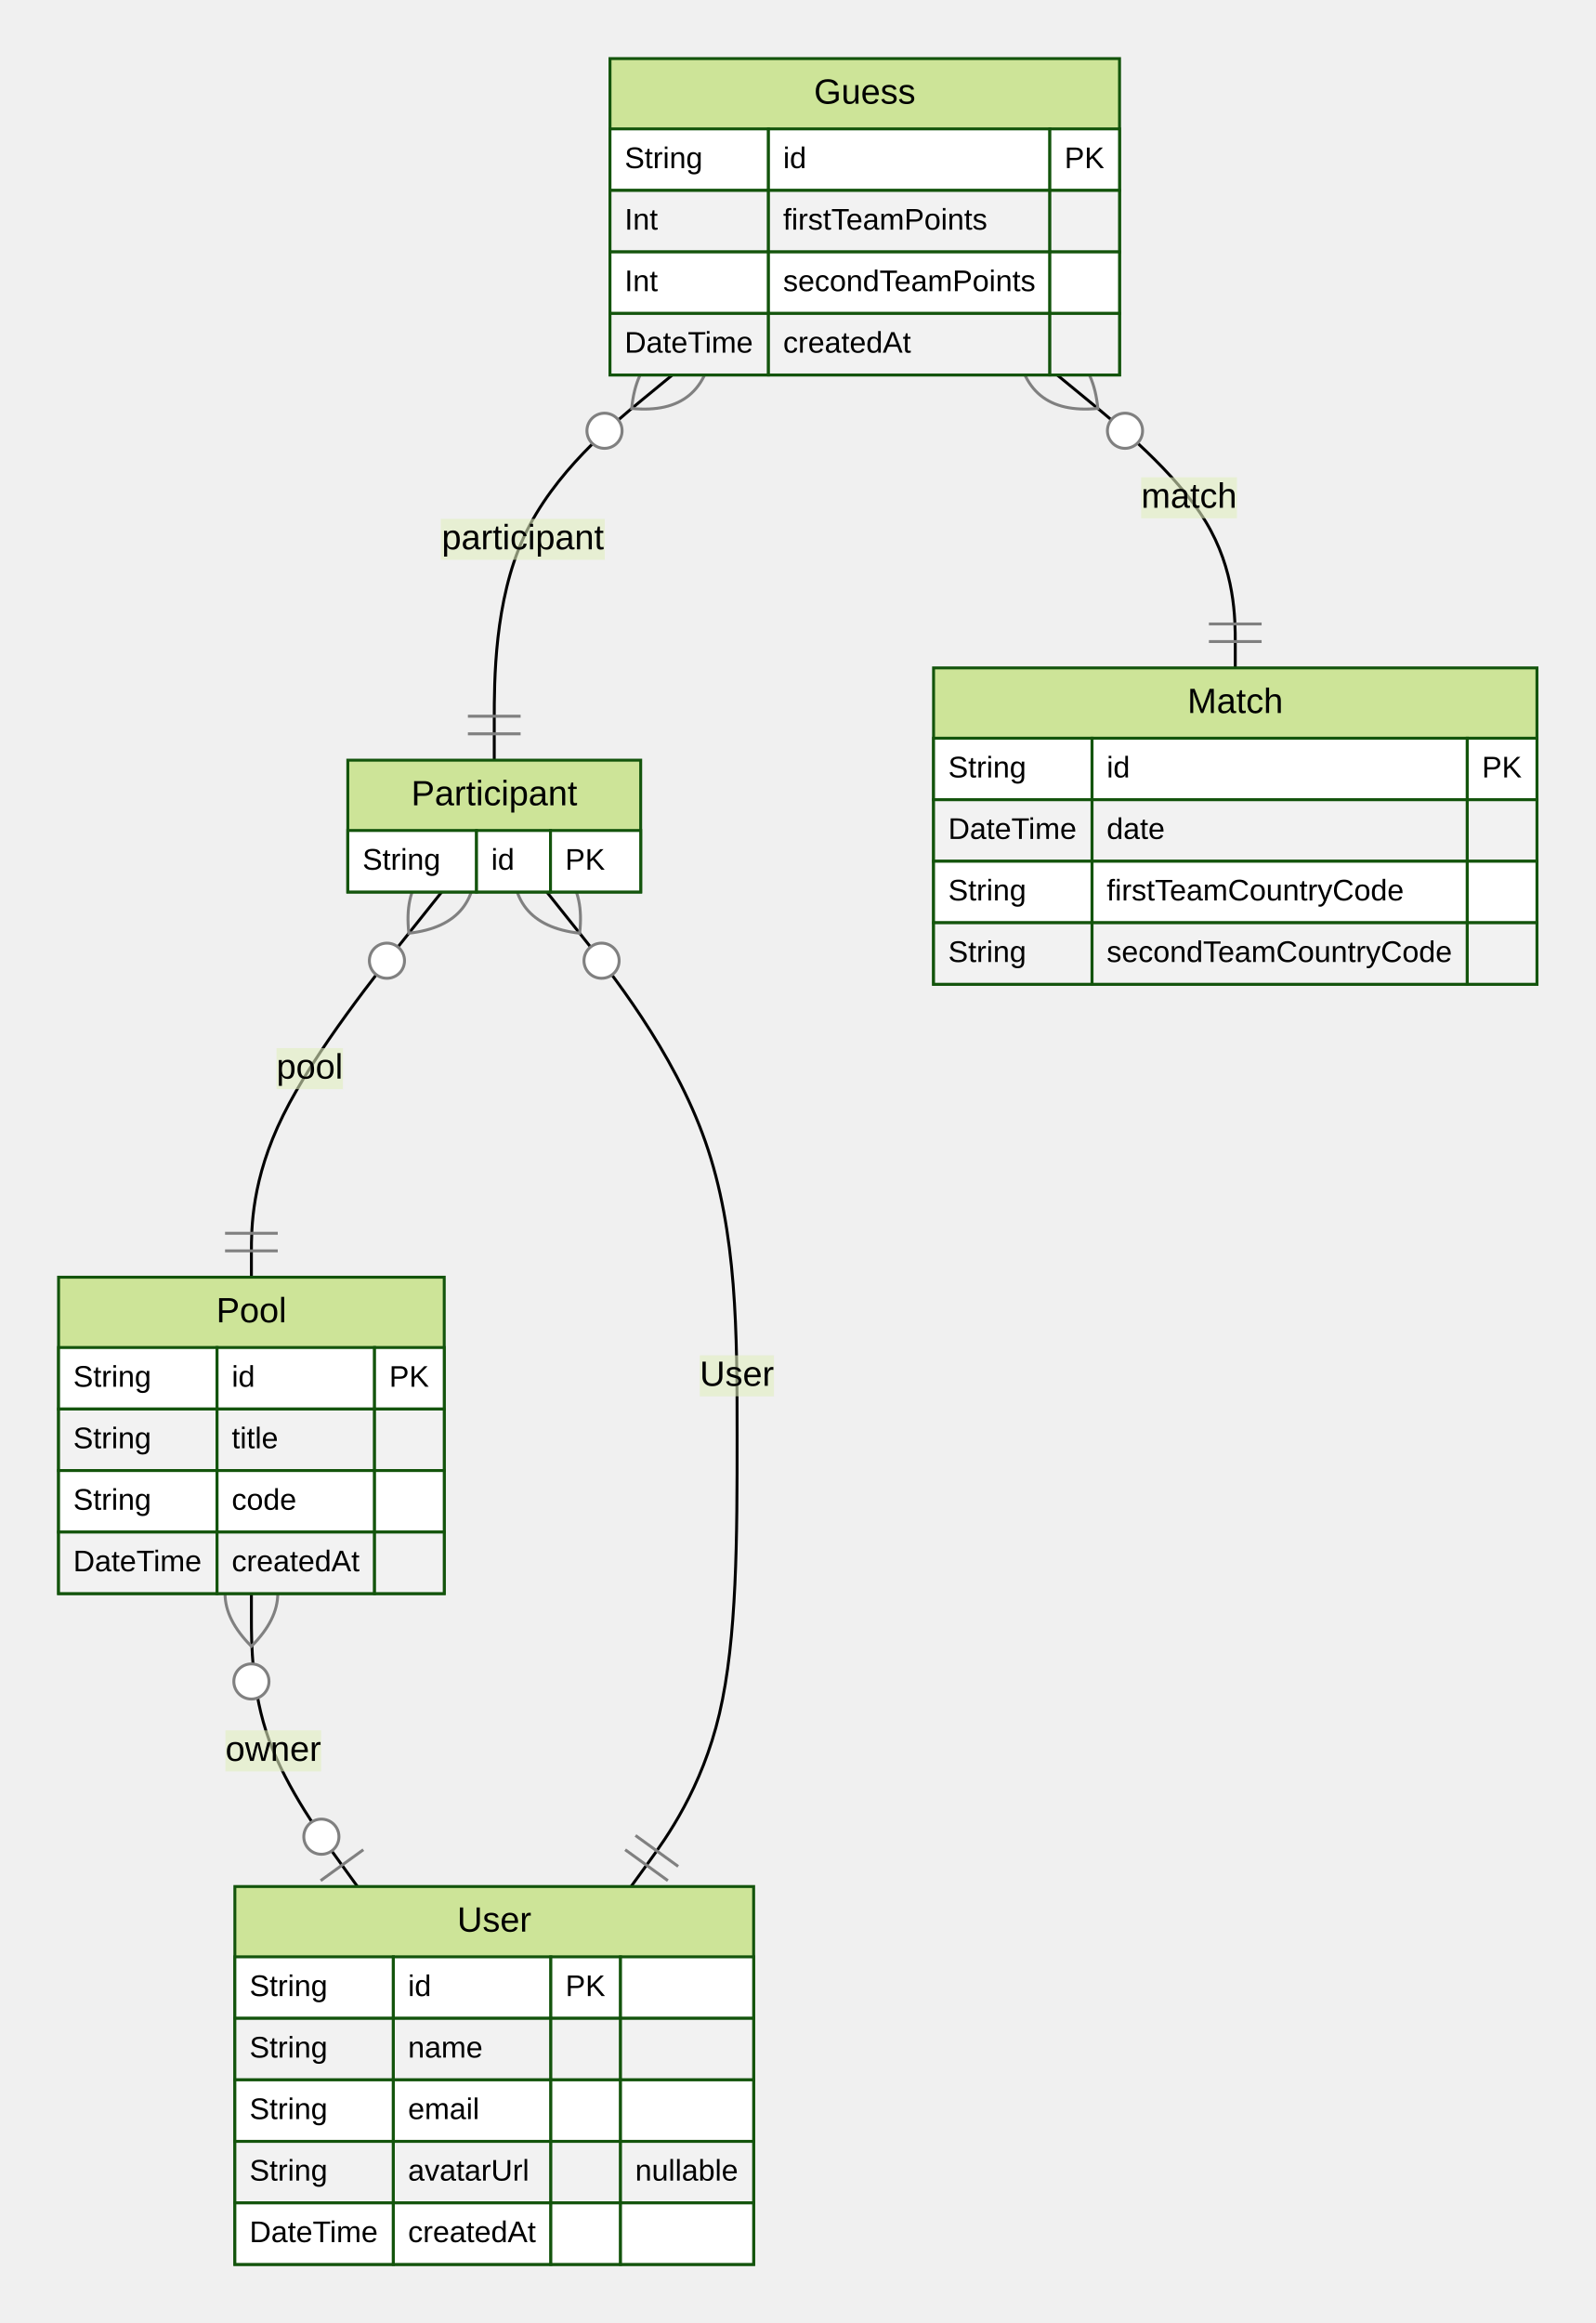
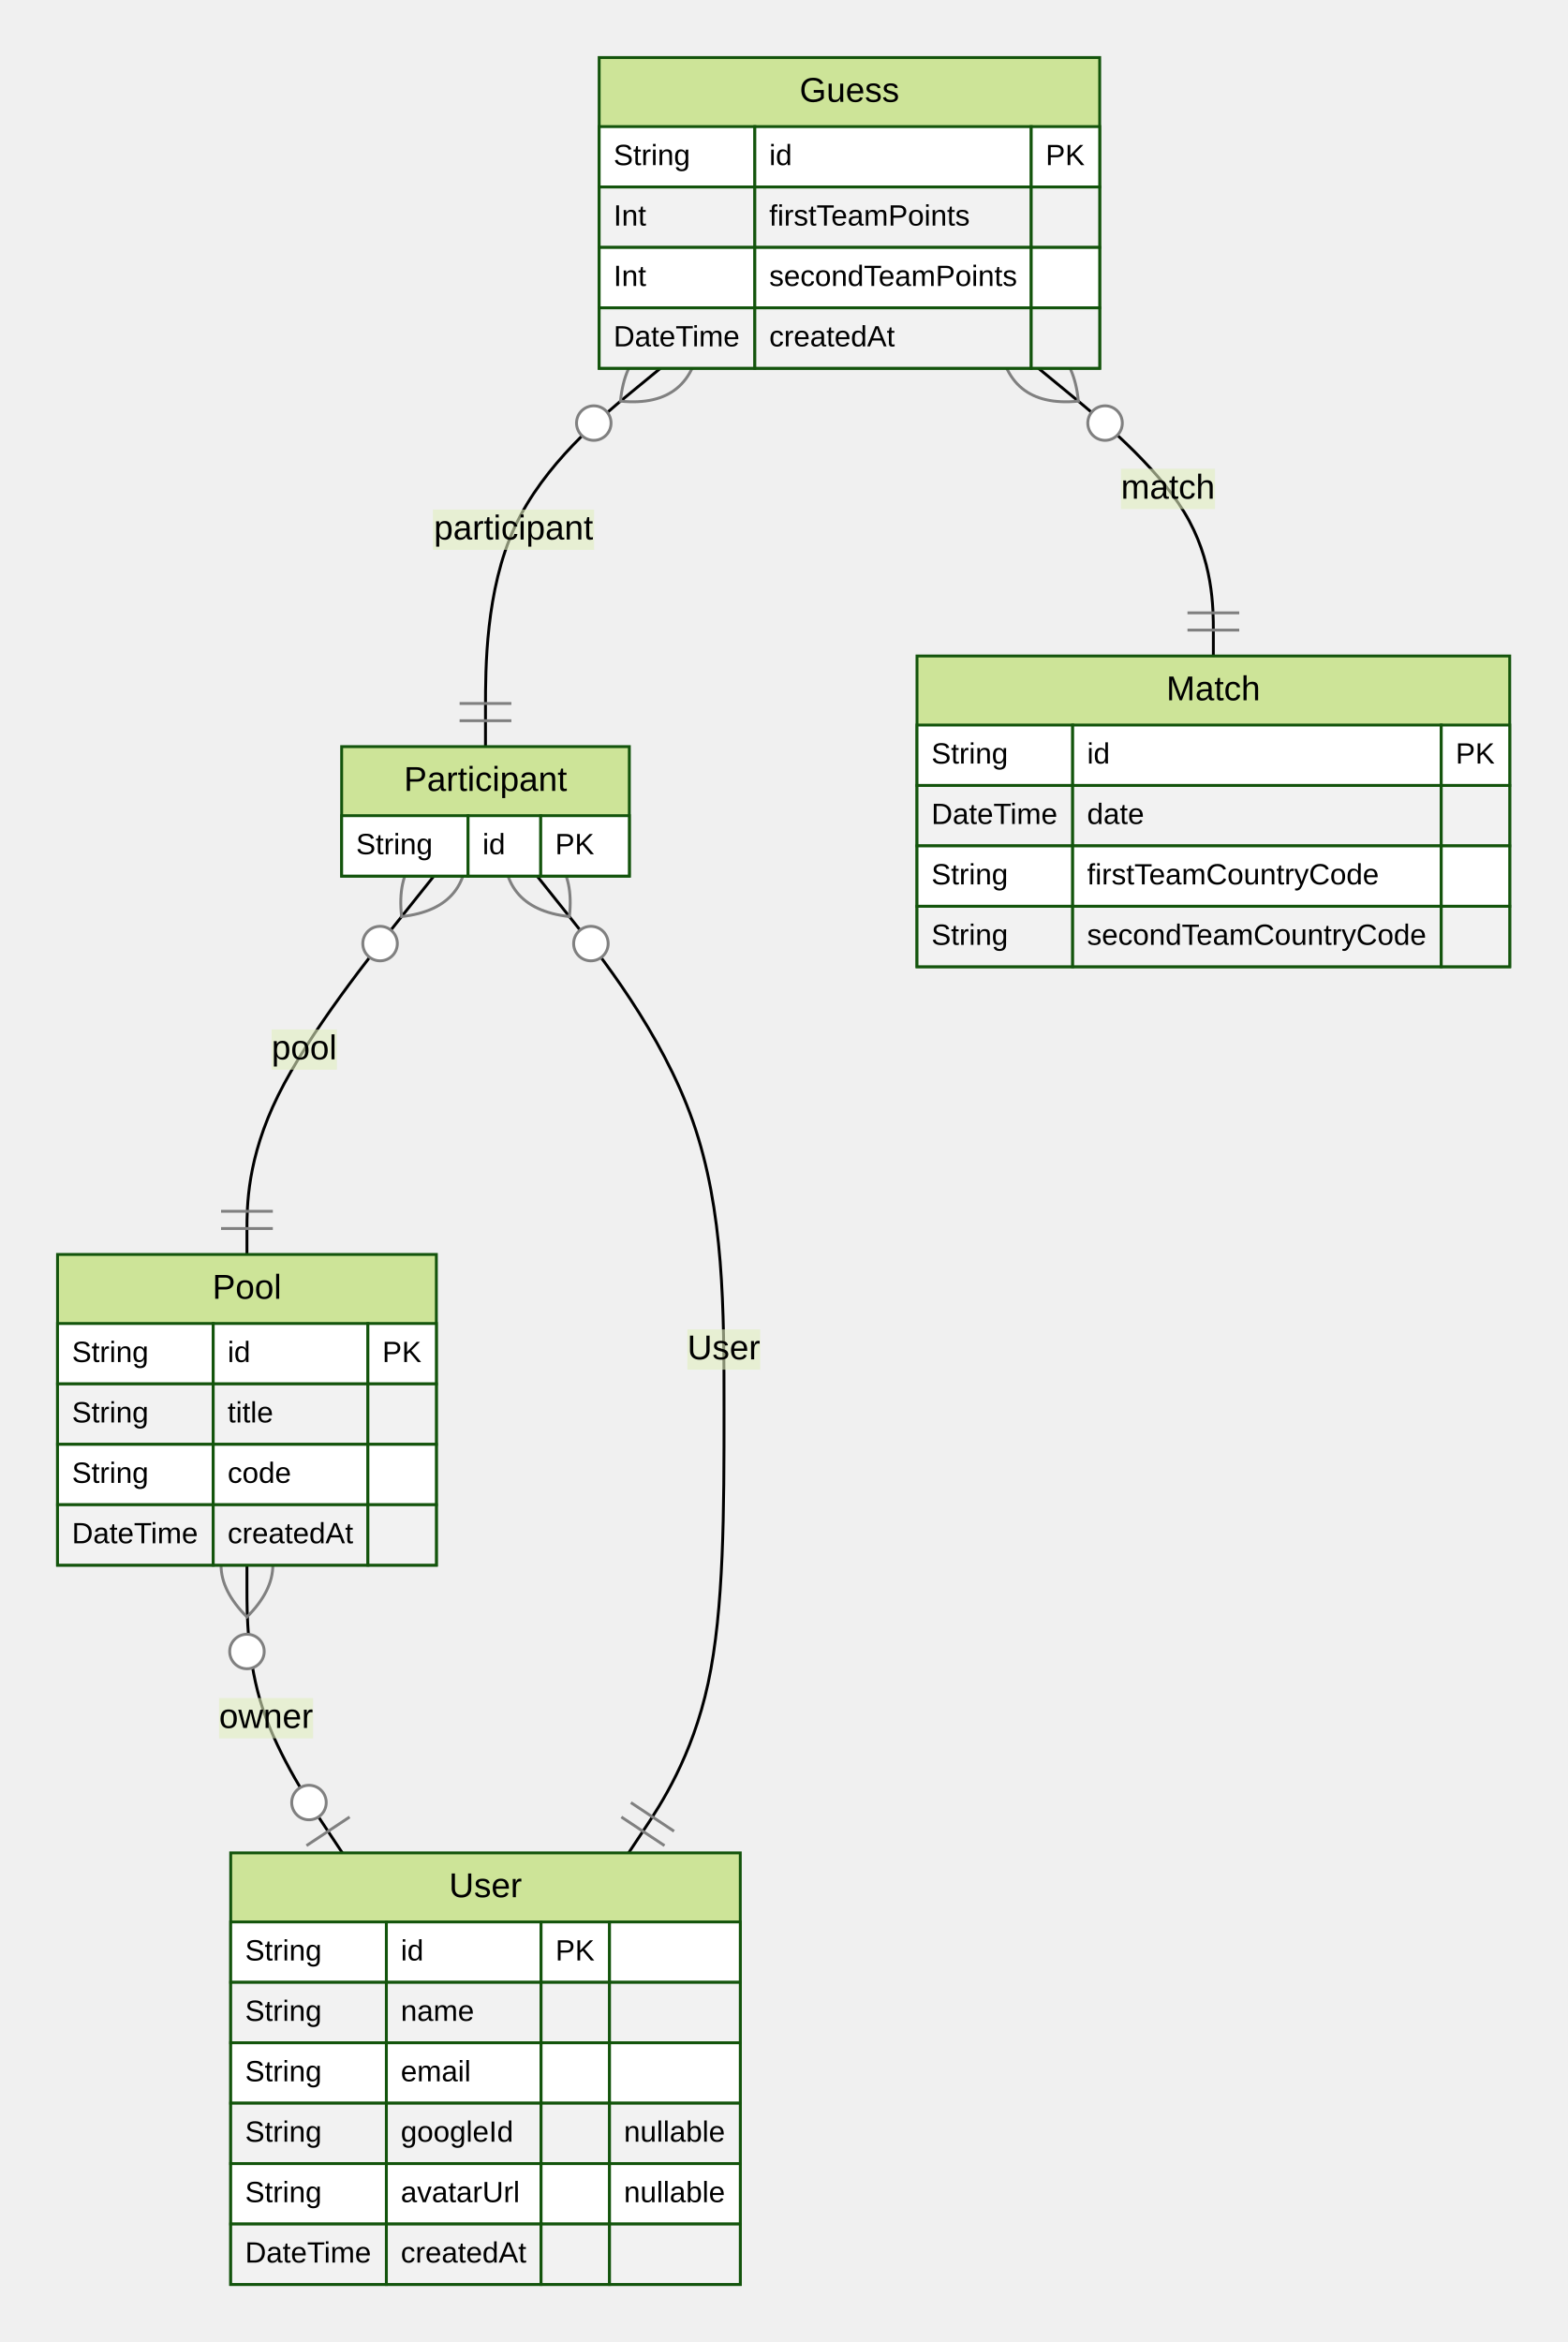
- <svg xmlns="http://www.w3.org/2000/svg" aria-labelledby="chart-title-mermaid-0 chart-desc-mermaid-0" role="img" viewBox="0 0 544.791 793" style="max-width: 544.791px; background-color: white;" width="100%" id="mermaid-0">
+ <svg xmlns="http://www.w3.org/2000/svg" aria-labelledby="chart-title-mermaid-0 chart-desc-mermaid-0" role="img" viewBox="0 0 544.791 814" style="max-width: 544.791px; background-color: white;" width="100%" id="mermaid-0">
  <style>#mermaid-0 {font-family:"trebuchet ms",verdana,arial,sans-serif;font-size:16px;fill:#000000;}#mermaid-0 .error-icon{fill:#552222;}#mermaid-0 .error-text{fill:#552222;stroke:#552222;}#mermaid-0 .edge-thickness-normal{stroke-width:2px;}#mermaid-0 .edge-thickness-thick{stroke-width:3.5px;}#mermaid-0 .edge-pattern-solid{stroke-dasharray:0;}#mermaid-0 .edge-pattern-dashed{stroke-dasharray:3;}#mermaid-0 .edge-pattern-dotted{stroke-dasharray:2;}#mermaid-0 .marker{fill:#000000;stroke:#000000;}#mermaid-0 .marker.cross{stroke:#000000;}#mermaid-0 svg{font-family:"trebuchet ms",verdana,arial,sans-serif;font-size:16px;}#mermaid-0 .entityBox{fill:#cde498;stroke:#13540c;}#mermaid-0 .attributeBoxOdd{fill:#ffffff;stroke:#13540c;}#mermaid-0 .attributeBoxEven{fill:#f2f2f2;stroke:#13540c;}#mermaid-0 .relationshipLabelBox{fill:hsl(78.158, 58.462%, 84.51%);opacity:0.7;background-color:hsl(78.158, 58.462%, 84.51%);}#mermaid-0 .relationshipLabelBox rect{opacity:0.5;}#mermaid-0 .relationshipLine{stroke:#000000;}#mermaid-0 :root{--mermaid-font-family:"trebuchet ms",verdana,arial,sans-serif;}</style>
  <g />
  <defs>
    <marker orient="auto" markerHeight="18" markerWidth="18" refY="9" refX="0" id="ONLY_ONE_START">
      <path d="M9,0 L9,18 M15,0 L15,18" fill="none" stroke="gray" />
    </marker>
  </defs>
  <defs>
    <marker orient="auto" markerHeight="18" markerWidth="18" refY="9" refX="18" id="ONLY_ONE_END">
      <path d="M3,0 L3,18 M9,0 L9,18" fill="none" stroke="gray" />
    </marker>
  </defs>
  <defs>
    <marker orient="auto" markerHeight="18" markerWidth="30" refY="9" refX="0" id="ZERO_OR_ONE_START">
      <circle r="6" cy="9" cx="21" fill="white" stroke="gray" />
      <path d="M9,0 L9,18" fill="none" stroke="gray" />
    </marker>
  </defs>
  <defs>
    <marker orient="auto" markerHeight="18" markerWidth="30" refY="9" refX="30" id="ZERO_OR_ONE_END">
      <circle r="6" cy="9" cx="9" fill="white" stroke="gray" />
      <path d="M21,0 L21,18" fill="none" stroke="gray" />
    </marker>
  </defs>
  <defs>
    <marker orient="auto" markerHeight="36" markerWidth="45" refY="18" refX="18" id="ONE_OR_MORE_START">
      <path d="M0,18 Q 18,0 36,18 Q 18,36 0,18 M42,9 L42,27" fill="none" stroke="gray" />
    </marker>
  </defs>
  <defs>
    <marker orient="auto" markerHeight="36" markerWidth="45" refY="18" refX="27" id="ONE_OR_MORE_END">
      <path d="M3,9 L3,27 M9,18 Q27,0 45,18 Q27,36 9,18" fill="none" stroke="gray" />
    </marker>
  </defs>
  <defs>
    <marker orient="auto" markerHeight="36" markerWidth="57" refY="18" refX="18" id="ZERO_OR_MORE_START">
      <circle r="6" cy="18" cx="48" fill="white" stroke="gray" />
      <path d="M0,18 Q18,0 36,18 Q18,36 0,18" fill="none" stroke="gray" />
    </marker>
  </defs>
  <defs>
    <marker orient="auto" markerHeight="36" markerWidth="57" refY="18" refX="39" id="ZERO_OR_MORE_END">
      <circle r="6" cy="18" cx="9" fill="white" stroke="gray" />
      <path d="M21,18 Q39,0 57,18 Q39,36 21,18" fill="none" stroke="gray" />
    </marker>
  </defs>
-   <path marker-start="url(#ZERO_OR_MORE_START)" marker-end="url(#ZERO_OR_ONE_END)" fill="none" stroke="gray" d="M85.841,544L85.841,552.333C85.841,560.667,85.841,577.333,91.876,594C97.911,610.667,109.981,627.333,116.016,635.667L122.051,644" class="er relationshipLine" />
-   <path marker-start="url(#ZERO_OR_MORE_START)" marker-end="url(#ONLY_ONE_END)" fill="none" stroke="gray" d="M186.702,304.5L197.532,318.083C208.362,331.667,230.023,358.833,240.853,389.75C251.683,420.667,251.683,455.333,251.683,490C251.683,524.667,251.683,559.333,245.648,585C239.613,610.667,227.543,627.333,221.508,635.667L215.473,644" class="er relationshipLine" />
+   <path marker-start="url(#ZERO_OR_MORE_START)" marker-end="url(#ZERO_OR_ONE_END)" fill="none" stroke="gray" d="M85.841,544L85.841,552.333C85.841,560.667,85.841,577.333,91.37,594C96.898,610.667,107.954,627.333,113.482,635.667L119.01,644" class="er relationshipLine" />
+   <path marker-start="url(#ZERO_OR_MORE_START)" marker-end="url(#ONLY_ONE_END)" fill="none" stroke="gray" d="M186.702,304.5L197.532,318.083C208.362,331.667,230.023,358.833,240.853,389.75C251.683,420.667,251.683,455.333,251.683,490C251.683,524.667,251.683,559.333,246.155,585C240.627,610.667,229.571,627.333,224.043,635.667L218.515,644" class="er relationshipLine" />
  <path marker-start="url(#ZERO_OR_MORE_START)" marker-end="url(#ONLY_ONE_END)" fill="none" stroke="gray" d="M150.823,304.5L139.992,318.083C129.162,331.667,107.502,358.833,96.672,380.75C85.841,402.667,85.841,419.333,85.841,427.667L85.841,436" class="er relationshipLine" />
  <path marker-start="url(#ZERO_OR_MORE_START)" marker-end="url(#ONLY_ONE_END)" fill="none" stroke="gray" d="M360.956,128L371.093,136.333C381.23,144.667,401.503,161.333,411.64,178C421.777,194.667,421.777,211.333,421.777,219.667L421.777,228" class="er relationshipLine" />
  <path marker-start="url(#ZERO_OR_MORE_START)" marker-end="url(#ONLY_ONE_END)" fill="none" stroke="gray" d="M229.583,128L219.446,136.333C209.309,144.667,189.036,161.333,178.899,183.25C168.762,205.167,168.762,232.333,168.762,245.917L168.762,259.5" class="er relationshipLine" />
  <g transform="translate(20,436 )" id="Pool">
    <rect height="108" width="131.683" y="0" x="0" stroke="gray" fill-opacity="100%" fill="honeydew" class="er entityBox" />
    <text transform="translate(65.84149,12)" style="font-family: &quot;trebuchet ms&quot;, verdana, arial, sans-serif;; font-size: 12px" text-anchor="middle" dominant-baseline="middle" y="0" x="0" id="entity-Pool" class="er entityLabel">Pool</text>
    <rect height="21" width="54.113" y="24" x="0" stroke="gray" fill-opacity="100%" fill="honeydew" class="er attributeBoxOdd" />
    <text transform="translate(5,34.5)" style="font-family: &quot;trebuchet ms&quot;, verdana, arial, sans-serif;; font-size: 10.2px" text-anchor="left" dominant-baseline="middle" y="0" x="0" id="entity-Pool-attr-1-type" class="er entityLabel">String</text>
    <rect height="21" width="53.775" y="24" x="54.113" stroke="gray" fill-opacity="100%" fill="honeydew" class="er attributeBoxOdd" />
    <text transform="translate(59.11313,34.5)" style="font-family: &quot;trebuchet ms&quot;, verdana, arial, sans-serif;; font-size: 10.2px" text-anchor="left" dominant-baseline="middle" y="0" x="0" id="entity-Pool-attr-1-name" class="er entityLabel">id</text>
    <rect height="21" width="23.795" y="24" x="107.888" stroke="gray" fill-opacity="100%" fill="honeydew" class="er attributeBoxOdd" />
    <text transform="translate(112.888,34.5)" style="font-family: &quot;trebuchet ms&quot;, verdana, arial, sans-serif;; font-size: 10.2px" text-anchor="left" dominant-baseline="middle" y="0" x="0" id="entity-Pool-attr-1-key" class="er entityLabel">PK</text>
    <rect height="21" width="54.113" y="45" x="0" stroke="gray" fill-opacity="100%" fill="honeydew" class="er attributeBoxEven" />
    <text transform="translate(5,55.5)" style="font-family: &quot;trebuchet ms&quot;, verdana, arial, sans-serif;; font-size: 10.2px" text-anchor="left" dominant-baseline="middle" y="0" x="0" id="entity-Pool-attr-2-type" class="er entityLabel">String</text>
    <rect height="21" width="53.775" y="45" x="54.113" stroke="gray" fill-opacity="100%" fill="honeydew" class="er attributeBoxEven" />
    <text transform="translate(59.11313,55.5)" style="font-family: &quot;trebuchet ms&quot;, verdana, arial, sans-serif;; font-size: 10.2px" text-anchor="left" dominant-baseline="middle" y="0" x="0" id="entity-Pool-attr-2-name" class="er entityLabel">title</text>
    <rect height="21" width="23.795" y="45" x="107.888" stroke="gray" fill-opacity="100%" fill="honeydew" class="er attributeBoxEven" />
    <text transform="translate(112.888,55.5)" style="font-family: &quot;trebuchet ms&quot;, verdana, arial, sans-serif;; font-size: 10.2px" text-anchor="left" dominant-baseline="middle" y="0" x="0" id="entity-Pool-attr-2-key" class="er entityLabel" />
    <rect height="21" width="54.113" y="66" x="0" stroke="gray" fill-opacity="100%" fill="honeydew" class="er attributeBoxOdd" />
    <text transform="translate(5,76.5)" style="font-family: &quot;trebuchet ms&quot;, verdana, arial, sans-serif;; font-size: 10.2px" text-anchor="left" dominant-baseline="middle" y="0" x="0" id="entity-Pool-attr-3-type" class="er entityLabel">String</text>
    <rect height="21" width="53.775" y="66" x="54.113" stroke="gray" fill-opacity="100%" fill="honeydew" class="er attributeBoxOdd" />
    <text transform="translate(59.11313,76.5)" style="font-family: &quot;trebuchet ms&quot;, verdana, arial, sans-serif;; font-size: 10.2px" text-anchor="left" dominant-baseline="middle" y="0" x="0" id="entity-Pool-attr-3-name" class="er entityLabel">code</text>
    <rect height="21" width="23.795" y="66" x="107.888" stroke="gray" fill-opacity="100%" fill="honeydew" class="er attributeBoxOdd" />
    <text transform="translate(112.888,76.5)" style="font-family: &quot;trebuchet ms&quot;, verdana, arial, sans-serif;; font-size: 10.2px" text-anchor="left" dominant-baseline="middle" y="0" x="0" id="entity-Pool-attr-3-key" class="er entityLabel" />
    <rect height="21" width="54.113" y="87" x="0" stroke="gray" fill-opacity="100%" fill="honeydew" class="er attributeBoxEven" />
    <text transform="translate(5,97.5)" style="font-family: &quot;trebuchet ms&quot;, verdana, arial, sans-serif;; font-size: 10.2px" text-anchor="left" dominant-baseline="middle" y="0" x="0" id="entity-Pool-attr-4-type" class="er entityLabel">DateTime</text>
    <rect height="21" width="53.775" y="87" x="54.113" stroke="gray" fill-opacity="100%" fill="honeydew" class="er attributeBoxEven" />
    <text transform="translate(59.11313,97.5)" style="font-family: &quot;trebuchet ms&quot;, verdana, arial, sans-serif;; font-size: 10.2px" text-anchor="left" dominant-baseline="middle" y="0" x="0" id="entity-Pool-attr-4-name" class="er entityLabel">createdAt</text>
    <rect height="21" width="23.795" y="87" x="107.888" stroke="gray" fill-opacity="100%" fill="honeydew" class="er attributeBoxEven" />
    <text transform="translate(112.888,97.5)" style="font-family: &quot;trebuchet ms&quot;, verdana, arial, sans-serif;; font-size: 10.2px" text-anchor="left" dominant-baseline="middle" y="0" x="0" id="entity-Pool-attr-4-key" class="er entityLabel" />
  </g>
  <g transform="translate(118.7622,259.5 )" id="Participant">
    <rect height="45" width="100" y="0" x="0" stroke="gray" fill-opacity="100%" fill="honeydew" class="er entityBox" />
    <text transform="translate(50,12)" style="font-family: &quot;trebuchet ms&quot;, verdana, arial, sans-serif;; font-size: 12px" text-anchor="middle" dominant-baseline="middle" y="0" x="0" id="entity-Participant" class="er entityLabel">Participant</text>
    <rect height="21" width="43.945" y="24" x="0" stroke="gray" fill-opacity="100%" fill="honeydew" class="er attributeBoxOdd" />
    <text transform="translate(5,34.5)" style="font-family: &quot;trebuchet ms&quot;, verdana, arial, sans-serif;; font-size: 10.2px" text-anchor="left" dominant-baseline="middle" y="0" x="0" id="entity-Participant-attr-1-type" class="er entityLabel">String</text>
    <rect height="21" width="25.262" y="24" x="43.945" stroke="gray" fill-opacity="100%" fill="honeydew" class="er attributeBoxOdd" />
    <text transform="translate(48.94526,34.5)" style="font-family: &quot;trebuchet ms&quot;, verdana, arial, sans-serif;; font-size: 10.2px" text-anchor="left" dominant-baseline="middle" y="0" x="0" id="entity-Participant-attr-1-name" class="er entityLabel">id</text>
    <rect height="21" width="30.793" y="24" x="69.207" stroke="gray" fill-opacity="100%" fill="honeydew" class="er attributeBoxOdd" />
    <text transform="translate(74.20681,34.5)" style="font-family: &quot;trebuchet ms&quot;, verdana, arial, sans-serif;; font-size: 10.2px" text-anchor="left" dominant-baseline="middle" y="0" x="0" id="entity-Participant-attr-1-key" class="er entityLabel">PK</text>
  </g>
  <g transform="translate(80.19414,644 )" id="User">
-     <rect height="129" width="177.136" y="0" x="0" stroke="gray" fill-opacity="100%" fill="honeydew" class="er entityBox" />
+     <rect height="150" width="177.136" y="0" x="0" stroke="gray" fill-opacity="100%" fill="honeydew" class="er entityBox" />
    <text transform="translate(88.5681,12)" style="font-family: &quot;trebuchet ms&quot;, verdana, arial, sans-serif;; font-size: 12px" text-anchor="middle" dominant-baseline="middle" y="0" x="0" id="entity-User" class="er entityLabel">User</text>
    <rect height="21" width="54.113" y="24" x="0" stroke="gray" fill-opacity="100%" fill="honeydew" class="er attributeBoxOdd" />
    <text transform="translate(5,34.5)" style="font-family: &quot;trebuchet ms&quot;, verdana, arial, sans-serif;; font-size: 10.2px" text-anchor="left" dominant-baseline="middle" y="0" x="0" id="entity-User-attr-1-type" class="er entityLabel">String</text>
    <rect height="21" width="53.775" y="24" x="54.113" stroke="gray" fill-opacity="100%" fill="honeydew" class="er attributeBoxOdd" />
    <text transform="translate(59.11313,34.5)" style="font-family: &quot;trebuchet ms&quot;, verdana, arial, sans-serif;; font-size: 10.2px" text-anchor="left" dominant-baseline="middle" y="0" x="0" id="entity-User-attr-1-name" class="er entityLabel">id</text>
    <rect height="21" width="23.795" y="24" x="107.888" stroke="gray" fill-opacity="100%" fill="honeydew" class="er attributeBoxOdd" />
    <text transform="translate(112.888,34.5)" style="font-family: &quot;trebuchet ms&quot;, verdana, arial, sans-serif;; font-size: 10.2px" text-anchor="left" dominant-baseline="middle" y="0" x="0" id="entity-User-attr-1-key" class="er entityLabel">PK</text>
    <rect height="21" width="45.453" y="24" x="131.683" stroke="gray" fill-opacity="100%" fill="honeydew" class="er attributeBoxOdd" />
    <text transform="translate(136.683,34.5)" style="font-family: &quot;trebuchet ms&quot;, verdana, arial, sans-serif;; font-size: 10.2px" text-anchor="left" dominant-baseline="middle" y="0" x="0" id="entity-User-attr-1-comment" class="er entityLabel" />
    <rect height="21" width="54.113" y="45" x="0" stroke="gray" fill-opacity="100%" fill="honeydew" class="er attributeBoxEven" />
    <text transform="translate(5,55.5)" style="font-family: &quot;trebuchet ms&quot;, verdana, arial, sans-serif;; font-size: 10.2px" text-anchor="left" dominant-baseline="middle" y="0" x="0" id="entity-User-attr-2-type" class="er entityLabel">String</text>
    <rect height="21" width="53.775" y="45" x="54.113" stroke="gray" fill-opacity="100%" fill="honeydew" class="er attributeBoxEven" />
    <text transform="translate(59.11313,55.5)" style="font-family: &quot;trebuchet ms&quot;, verdana, arial, sans-serif;; font-size: 10.2px" text-anchor="left" dominant-baseline="middle" y="0" x="0" id="entity-User-attr-2-name" class="er entityLabel">name</text>
    <rect height="21" width="23.795" y="45" x="107.888" stroke="gray" fill-opacity="100%" fill="honeydew" class="er attributeBoxEven" />
    <text transform="translate(112.888,55.5)" style="font-family: &quot;trebuchet ms&quot;, verdana, arial, sans-serif;; font-size: 10.2px" text-anchor="left" dominant-baseline="middle" y="0" x="0" id="entity-User-attr-2-key" class="er entityLabel" />
    <rect height="21" width="45.453" y="45" x="131.683" stroke="gray" fill-opacity="100%" fill="honeydew" class="er attributeBoxEven" />
    <text transform="translate(136.683,55.5)" style="font-family: &quot;trebuchet ms&quot;, verdana, arial, sans-serif;; font-size: 10.2px" text-anchor="left" dominant-baseline="middle" y="0" x="0" id="entity-User-attr-2-comment" class="er entityLabel" />
    <rect height="21" width="54.113" y="66" x="0" stroke="gray" fill-opacity="100%" fill="honeydew" class="er attributeBoxOdd" />
    <text transform="translate(5,76.5)" style="font-family: &quot;trebuchet ms&quot;, verdana, arial, sans-serif;; font-size: 10.2px" text-anchor="left" dominant-baseline="middle" y="0" x="0" id="entity-User-attr-3-type" class="er entityLabel">String</text>
    <rect height="21" width="53.775" y="66" x="54.113" stroke="gray" fill-opacity="100%" fill="honeydew" class="er attributeBoxOdd" />
    <text transform="translate(59.11313,76.5)" style="font-family: &quot;trebuchet ms&quot;, verdana, arial, sans-serif;; font-size: 10.2px" text-anchor="left" dominant-baseline="middle" y="0" x="0" id="entity-User-attr-3-name" class="er entityLabel">email</text>
    <rect height="21" width="23.795" y="66" x="107.888" stroke="gray" fill-opacity="100%" fill="honeydew" class="er attributeBoxOdd" />
    <text transform="translate(112.888,76.5)" style="font-family: &quot;trebuchet ms&quot;, verdana, arial, sans-serif;; font-size: 10.2px" text-anchor="left" dominant-baseline="middle" y="0" x="0" id="entity-User-attr-3-key" class="er entityLabel" />
    <rect height="21" width="45.453" y="66" x="131.683" stroke="gray" fill-opacity="100%" fill="honeydew" class="er attributeBoxOdd" />
    <text transform="translate(136.683,76.5)" style="font-family: &quot;trebuchet ms&quot;, verdana, arial, sans-serif;; font-size: 10.2px" text-anchor="left" dominant-baseline="middle" y="0" x="0" id="entity-User-attr-3-comment" class="er entityLabel" />
    <rect height="21" width="54.113" y="87" x="0" stroke="gray" fill-opacity="100%" fill="honeydew" class="er attributeBoxEven" />
    <text transform="translate(5,97.5)" style="font-family: &quot;trebuchet ms&quot;, verdana, arial, sans-serif;; font-size: 10.2px" text-anchor="left" dominant-baseline="middle" y="0" x="0" id="entity-User-attr-4-type" class="er entityLabel">String</text>
    <rect height="21" width="53.775" y="87" x="54.113" stroke="gray" fill-opacity="100%" fill="honeydew" class="er attributeBoxEven" />
-     <text transform="translate(59.11313,97.5)" style="font-family: &quot;trebuchet ms&quot;, verdana, arial, sans-serif;; font-size: 10.2px" text-anchor="left" dominant-baseline="middle" y="0" x="0" id="entity-User-attr-4-name" class="er entityLabel">avatarUrl</text>
+     <text transform="translate(59.11313,97.5)" style="font-family: &quot;trebuchet ms&quot;, verdana, arial, sans-serif;; font-size: 10.2px" text-anchor="left" dominant-baseline="middle" y="0" x="0" id="entity-User-attr-4-name" class="er entityLabel">googleId</text>
    <rect height="21" width="23.795" y="87" x="107.888" stroke="gray" fill-opacity="100%" fill="honeydew" class="er attributeBoxEven" />
    <text transform="translate(112.888,97.5)" style="font-family: &quot;trebuchet ms&quot;, verdana, arial, sans-serif;; font-size: 10.2px" text-anchor="left" dominant-baseline="middle" y="0" x="0" id="entity-User-attr-4-key" class="er entityLabel" />
    <rect height="21" width="45.453" y="87" x="131.683" stroke="gray" fill-opacity="100%" fill="honeydew" class="er attributeBoxEven" />
    <text transform="translate(136.683,97.5)" style="font-family: &quot;trebuchet ms&quot;, verdana, arial, sans-serif;; font-size: 10.2px" text-anchor="left" dominant-baseline="middle" y="0" x="0" id="entity-User-attr-4-comment" class="er entityLabel">nullable</text>
    <rect height="21" width="54.113" y="108" x="0" stroke="gray" fill-opacity="100%" fill="honeydew" class="er attributeBoxOdd" />
-     <text transform="translate(5,118.5)" style="font-family: &quot;trebuchet ms&quot;, verdana, arial, sans-serif;; font-size: 10.2px" text-anchor="left" dominant-baseline="middle" y="0" x="0" id="entity-User-attr-5-type" class="er entityLabel">DateTime</text>
+     <text transform="translate(5,118.5)" style="font-family: &quot;trebuchet ms&quot;, verdana, arial, sans-serif;; font-size: 10.2px" text-anchor="left" dominant-baseline="middle" y="0" x="0" id="entity-User-attr-5-type" class="er entityLabel">String</text>
    <rect height="21" width="53.775" y="108" x="54.113" stroke="gray" fill-opacity="100%" fill="honeydew" class="er attributeBoxOdd" />
-     <text transform="translate(59.11313,118.5)" style="font-family: &quot;trebuchet ms&quot;, verdana, arial, sans-serif;; font-size: 10.2px" text-anchor="left" dominant-baseline="middle" y="0" x="0" id="entity-User-attr-5-name" class="er entityLabel">createdAt</text>
+     <text transform="translate(59.11313,118.5)" style="font-family: &quot;trebuchet ms&quot;, verdana, arial, sans-serif;; font-size: 10.2px" text-anchor="left" dominant-baseline="middle" y="0" x="0" id="entity-User-attr-5-name" class="er entityLabel">avatarUrl</text>
    <rect height="21" width="23.795" y="108" x="107.888" stroke="gray" fill-opacity="100%" fill="honeydew" class="er attributeBoxOdd" />
    <text transform="translate(112.888,118.5)" style="font-family: &quot;trebuchet ms&quot;, verdana, arial, sans-serif;; font-size: 10.2px" text-anchor="left" dominant-baseline="middle" y="0" x="0" id="entity-User-attr-5-key" class="er entityLabel" />
    <rect height="21" width="45.453" y="108" x="131.683" stroke="gray" fill-opacity="100%" fill="honeydew" class="er attributeBoxOdd" />
-     <text transform="translate(136.683,118.5)" style="font-family: &quot;trebuchet ms&quot;, verdana, arial, sans-serif;; font-size: 10.2px" text-anchor="left" dominant-baseline="middle" y="0" x="0" id="entity-User-attr-5-comment" class="er entityLabel" />
+     <text transform="translate(136.683,118.5)" style="font-family: &quot;trebuchet ms&quot;, verdana, arial, sans-serif;; font-size: 10.2px" text-anchor="left" dominant-baseline="middle" y="0" x="0" id="entity-User-attr-5-comment" class="er entityLabel">nullable</text>
+     <rect height="21" width="54.113" y="129" x="0" stroke="gray" fill-opacity="100%" fill="honeydew" class="er attributeBoxEven" />
+     <text transform="translate(5,139.5)" style="font-family: &quot;trebuchet ms&quot;, verdana, arial, sans-serif;; font-size: 10.2px" text-anchor="left" dominant-baseline="middle" y="0" x="0" id="entity-User-attr-6-type" class="er entityLabel">DateTime</text>
+     <rect height="21" width="53.775" y="129" x="54.113" stroke="gray" fill-opacity="100%" fill="honeydew" class="er attributeBoxEven" />
+     <text transform="translate(59.11313,139.5)" style="font-family: &quot;trebuchet ms&quot;, verdana, arial, sans-serif;; font-size: 10.2px" text-anchor="left" dominant-baseline="middle" y="0" x="0" id="entity-User-attr-6-name" class="er entityLabel">createdAt</text>
+     <rect height="21" width="23.795" y="129" x="107.888" stroke="gray" fill-opacity="100%" fill="honeydew" class="er attributeBoxEven" />
+     <text transform="translate(112.888,139.5)" style="font-family: &quot;trebuchet ms&quot;, verdana, arial, sans-serif;; font-size: 10.2px" text-anchor="left" dominant-baseline="middle" y="0" x="0" id="entity-User-attr-6-key" class="er entityLabel" />
+     <rect height="21" width="45.453" y="129" x="131.683" stroke="gray" fill-opacity="100%" fill="honeydew" class="er attributeBoxEven" />
+     <text transform="translate(136.683,139.5)" style="font-family: &quot;trebuchet ms&quot;, verdana, arial, sans-serif;; font-size: 10.2px" text-anchor="left" dominant-baseline="middle" y="0" x="0" id="entity-User-attr-6-comment" class="er entityLabel" />
  </g>
  <g transform="translate(318.7622,228 )" id="Match">
    <rect height="108" width="206.029" y="0" x="0" stroke="gray" fill-opacity="100%" fill="honeydew" class="er entityBox" />
    <text transform="translate(103.0145,12)" style="font-family: &quot;trebuchet ms&quot;, verdana, arial, sans-serif;; font-size: 12px" text-anchor="middle" dominant-baseline="middle" y="0" x="0" id="entity-Match" class="er entityLabel">Match</text>
    <rect height="21" width="54.113" y="24" x="0" stroke="gray" fill-opacity="100%" fill="honeydew" class="er attributeBoxOdd" />
    <text transform="translate(5,34.5)" style="font-family: &quot;trebuchet ms&quot;, verdana, arial, sans-serif;; font-size: 10.2px" text-anchor="left" dominant-baseline="middle" y="0" x="0" id="entity-Match-attr-1-type" class="er entityLabel">String</text>
    <rect height="21" width="128.121" y="24" x="54.113" stroke="gray" fill-opacity="100%" fill="honeydew" class="er attributeBoxOdd" />
    <text transform="translate(59.11313,34.5)" style="font-family: &quot;trebuchet ms&quot;, verdana, arial, sans-serif;; font-size: 10.2px" text-anchor="left" dominant-baseline="middle" y="0" x="0" id="entity-Match-attr-1-name" class="er entityLabel">id</text>
    <rect height="21" width="23.795" y="24" x="182.234" stroke="gray" fill-opacity="100%" fill="honeydew" class="er attributeBoxOdd" />
    <text transform="translate(187.2339,34.5)" style="font-family: &quot;trebuchet ms&quot;, verdana, arial, sans-serif;; font-size: 10.2px" text-anchor="left" dominant-baseline="middle" y="0" x="0" id="entity-Match-attr-1-key" class="er entityLabel">PK</text>
    <rect height="21" width="54.113" y="45" x="0" stroke="gray" fill-opacity="100%" fill="honeydew" class="er attributeBoxEven" />
    <text transform="translate(5,55.5)" style="font-family: &quot;trebuchet ms&quot;, verdana, arial, sans-serif;; font-size: 10.2px" text-anchor="left" dominant-baseline="middle" y="0" x="0" id="entity-Match-attr-2-type" class="er entityLabel">DateTime</text>
    <rect height="21" width="128.121" y="45" x="54.113" stroke="gray" fill-opacity="100%" fill="honeydew" class="er attributeBoxEven" />
    <text transform="translate(59.11313,55.5)" style="font-family: &quot;trebuchet ms&quot;, verdana, arial, sans-serif;; font-size: 10.2px" text-anchor="left" dominant-baseline="middle" y="0" x="0" id="entity-Match-attr-2-name" class="er entityLabel">date</text>
    <rect height="21" width="23.795" y="45" x="182.234" stroke="gray" fill-opacity="100%" fill="honeydew" class="er attributeBoxEven" />
    <text transform="translate(187.2339,55.5)" style="font-family: &quot;trebuchet ms&quot;, verdana, arial, sans-serif;; font-size: 10.2px" text-anchor="left" dominant-baseline="middle" y="0" x="0" id="entity-Match-attr-2-key" class="er entityLabel" />
    <rect height="21" width="54.113" y="66" x="0" stroke="gray" fill-opacity="100%" fill="honeydew" class="er attributeBoxOdd" />
    <text transform="translate(5,76.5)" style="font-family: &quot;trebuchet ms&quot;, verdana, arial, sans-serif;; font-size: 10.2px" text-anchor="left" dominant-baseline="middle" y="0" x="0" id="entity-Match-attr-3-type" class="er entityLabel">String</text>
    <rect height="21" width="128.121" y="66" x="54.113" stroke="gray" fill-opacity="100%" fill="honeydew" class="er attributeBoxOdd" />
    <text transform="translate(59.11313,76.5)" style="font-family: &quot;trebuchet ms&quot;, verdana, arial, sans-serif;; font-size: 10.2px" text-anchor="left" dominant-baseline="middle" y="0" x="0" id="entity-Match-attr-3-name" class="er entityLabel">firstTeamCountryCode</text>
    <rect height="21" width="23.795" y="66" x="182.234" stroke="gray" fill-opacity="100%" fill="honeydew" class="er attributeBoxOdd" />
    <text transform="translate(187.2339,76.5)" style="font-family: &quot;trebuchet ms&quot;, verdana, arial, sans-serif;; font-size: 10.2px" text-anchor="left" dominant-baseline="middle" y="0" x="0" id="entity-Match-attr-3-key" class="er entityLabel" />
    <rect height="21" width="54.113" y="87" x="0" stroke="gray" fill-opacity="100%" fill="honeydew" class="er attributeBoxEven" />
    <text transform="translate(5,97.5)" style="font-family: &quot;trebuchet ms&quot;, verdana, arial, sans-serif;; font-size: 10.2px" text-anchor="left" dominant-baseline="middle" y="0" x="0" id="entity-Match-attr-4-type" class="er entityLabel">String</text>
    <rect height="21" width="128.121" y="87" x="54.113" stroke="gray" fill-opacity="100%" fill="honeydew" class="er attributeBoxEven" />
    <text transform="translate(59.11313,97.5)" style="font-family: &quot;trebuchet ms&quot;, verdana, arial, sans-serif;; font-size: 10.2px" text-anchor="left" dominant-baseline="middle" y="0" x="0" id="entity-Match-attr-4-name" class="er entityLabel">secondTeamCountryCode</text>
    <rect height="21" width="23.795" y="87" x="182.234" stroke="gray" fill-opacity="100%" fill="honeydew" class="er attributeBoxEven" />
    <text transform="translate(187.2339,97.5)" style="font-family: &quot;trebuchet ms&quot;, verdana, arial, sans-serif;; font-size: 10.2px" text-anchor="left" dominant-baseline="middle" y="0" x="0" id="entity-Match-attr-4-key" class="er entityLabel" />
  </g>
  <g transform="translate(208.2763,20 )" id="Guess">
    <rect height="108" width="173.986" y="0" x="0" stroke="gray" fill-opacity="100%" fill="honeydew" class="er entityBox" />
    <text transform="translate(86.99312,12)" style="font-family: &quot;trebuchet ms&quot;, verdana, arial, sans-serif;; font-size: 12px" text-anchor="middle" dominant-baseline="middle" y="0" x="0" id="entity-Guess" class="er entityLabel">Guess</text>
    <rect height="21" width="54.113" y="24" x="0" stroke="gray" fill-opacity="100%" fill="honeydew" class="er attributeBoxOdd" />
    <text transform="translate(5,34.5)" style="font-family: &quot;trebuchet ms&quot;, verdana, arial, sans-serif;; font-size: 10.2px" text-anchor="left" dominant-baseline="middle" y="0" x="0" id="entity-Guess-attr-1-type" class="er entityLabel">String</text>
    <rect height="21" width="96.078" y="24" x="54.113" stroke="gray" fill-opacity="100%" fill="honeydew" class="er attributeBoxOdd" />
    <text transform="translate(59.11313,34.5)" style="font-family: &quot;trebuchet ms&quot;, verdana, arial, sans-serif;; font-size: 10.2px" text-anchor="left" dominant-baseline="middle" y="0" x="0" id="entity-Guess-attr-1-name" class="er entityLabel">id</text>
    <rect height="21" width="23.795" y="24" x="150.191" stroke="gray" fill-opacity="100%" fill="honeydew" class="er attributeBoxOdd" />
    <text transform="translate(155.1913,34.5)" style="font-family: &quot;trebuchet ms&quot;, verdana, arial, sans-serif;; font-size: 10.2px" text-anchor="left" dominant-baseline="middle" y="0" x="0" id="entity-Guess-attr-1-key" class="er entityLabel">PK</text>
    <rect height="21" width="54.113" y="45" x="0" stroke="gray" fill-opacity="100%" fill="honeydew" class="er attributeBoxEven" />
    <text transform="translate(5,55.5)" style="font-family: &quot;trebuchet ms&quot;, verdana, arial, sans-serif;; font-size: 10.2px" text-anchor="left" dominant-baseline="middle" y="0" x="0" id="entity-Guess-attr-2-type" class="er entityLabel">Int</text>
    <rect height="21" width="96.078" y="45" x="54.113" stroke="gray" fill-opacity="100%" fill="honeydew" class="er attributeBoxEven" />
    <text transform="translate(59.11313,55.5)" style="font-family: &quot;trebuchet ms&quot;, verdana, arial, sans-serif;; font-size: 10.2px" text-anchor="left" dominant-baseline="middle" y="0" x="0" id="entity-Guess-attr-2-name" class="er entityLabel">firstTeamPoints</text>
    <rect height="21" width="23.795" y="45" x="150.191" stroke="gray" fill-opacity="100%" fill="honeydew" class="er attributeBoxEven" />
    <text transform="translate(155.1913,55.5)" style="font-family: &quot;trebuchet ms&quot;, verdana, arial, sans-serif;; font-size: 10.2px" text-anchor="left" dominant-baseline="middle" y="0" x="0" id="entity-Guess-attr-2-key" class="er entityLabel" />
    <rect height="21" width="54.113" y="66" x="0" stroke="gray" fill-opacity="100%" fill="honeydew" class="er attributeBoxOdd" />
    <text transform="translate(5,76.5)" style="font-family: &quot;trebuchet ms&quot;, verdana, arial, sans-serif;; font-size: 10.2px" text-anchor="left" dominant-baseline="middle" y="0" x="0" id="entity-Guess-attr-3-type" class="er entityLabel">Int</text>
    <rect height="21" width="96.078" y="66" x="54.113" stroke="gray" fill-opacity="100%" fill="honeydew" class="er attributeBoxOdd" />
    <text transform="translate(59.11313,76.5)" style="font-family: &quot;trebuchet ms&quot;, verdana, arial, sans-serif;; font-size: 10.2px" text-anchor="left" dominant-baseline="middle" y="0" x="0" id="entity-Guess-attr-3-name" class="er entityLabel">secondTeamPoints</text>
    <rect height="21" width="23.795" y="66" x="150.191" stroke="gray" fill-opacity="100%" fill="honeydew" class="er attributeBoxOdd" />
    <text transform="translate(155.1913,76.5)" style="font-family: &quot;trebuchet ms&quot;, verdana, arial, sans-serif;; font-size: 10.2px" text-anchor="left" dominant-baseline="middle" y="0" x="0" id="entity-Guess-attr-3-key" class="er entityLabel" />
    <rect height="21" width="54.113" y="87" x="0" stroke="gray" fill-opacity="100%" fill="honeydew" class="er attributeBoxEven" />
    <text transform="translate(5,97.5)" style="font-family: &quot;trebuchet ms&quot;, verdana, arial, sans-serif;; font-size: 10.2px" text-anchor="left" dominant-baseline="middle" y="0" x="0" id="entity-Guess-attr-4-type" class="er entityLabel">DateTime</text>
    <rect height="21" width="96.078" y="87" x="54.113" stroke="gray" fill-opacity="100%" fill="honeydew" class="er attributeBoxEven" />
    <text transform="translate(59.11313,97.5)" style="font-family: &quot;trebuchet ms&quot;, verdana, arial, sans-serif;; font-size: 10.2px" text-anchor="left" dominant-baseline="middle" y="0" x="0" id="entity-Guess-attr-4-name" class="er entityLabel">createdAt</text>
    <rect height="21" width="23.795" y="87" x="150.191" stroke="gray" fill-opacity="100%" fill="honeydew" class="er attributeBoxEven" />
    <text transform="translate(155.1913,97.5)" style="font-family: &quot;trebuchet ms&quot;, verdana, arial, sans-serif;; font-size: 10.2px" text-anchor="left" dominant-baseline="middle" y="0" x="0" id="entity-Guess-attr-4-key" class="er entityLabel" />
  </g>
-   <rect fill-opacity="85%" fill="white" height="14" width="32.688" y="590.7" x="76.968" class="er relationshipLabelBox" />
-   <text style="font-family: &quot;trebuchet ms&quot;, verdana, arial, sans-serif;; font-size: 12px" dominant-baseline="middle" text-anchor="middle" y="597.7" x="93.312" id="rel1" class="er relationshipLabel">owner</text>
-   <rect fill-opacity="85%" fill="white" height="14" width="25.344" y="462.676" x="238.93" class="er relationshipLabelBox" />
-   <text style="font-family: &quot;trebuchet ms&quot;, verdana, arial, sans-serif;; font-size: 12px" dominant-baseline="middle" text-anchor="middle" y="469.676" x="251.601" id="rel2" class="er relationshipLabel">User</text>
+   <rect fill-opacity="85%" fill="white" height="14" width="32.688" y="590.185" x="76.147" class="er relationshipLabelBox" />
+   <text style="font-family: &quot;trebuchet ms&quot;, verdana, arial, sans-serif;; font-size: 12px" dominant-baseline="middle" text-anchor="middle" y="597.185" x="92.491" id="rel1" class="er relationshipLabel">owner</text>
+   <rect fill-opacity="85%" fill="white" height="14" width="25.344" y="462.055" x="238.922" class="er relationshipLabelBox" />
+   <text style="font-family: &quot;trebuchet ms&quot;, verdana, arial, sans-serif;; font-size: 12px" dominant-baseline="middle" text-anchor="middle" y="469.055" x="251.594" id="rel2" class="er relationshipLabel">User</text>
  <rect fill-opacity="85%" fill="white" height="14" width="22.688" y="357.795" x="94.4" class="er relationshipLabelBox" />
  <text style="font-family: &quot;trebuchet ms&quot;, verdana, arial, sans-serif;; font-size: 12px" dominant-baseline="middle" text-anchor="middle" y="364.795" x="105.744" id="rel3" class="er relationshipLabel">pool</text>
  <rect fill-opacity="85%" fill="white" height="14" width="32.688" y="162.93" x="389.653" class="er relationshipLabelBox" />
  <text style="font-family: &quot;trebuchet ms&quot;, verdana, arial, sans-serif;; font-size: 12px" dominant-baseline="middle" text-anchor="middle" y="169.93" x="405.997" id="rel4" class="er relationshipLabel">match</text>
  <rect fill-opacity="85%" fill="white" height="14" width="56.031" y="177.114" x="150.49" class="er relationshipLabelBox" />
  <text style="font-family: &quot;trebuchet ms&quot;, verdana, arial, sans-serif;; font-size: 12px" dominant-baseline="middle" text-anchor="middle" y="184.114" x="178.506" id="rel5" class="er relationshipLabel">participant</text>
</svg>
